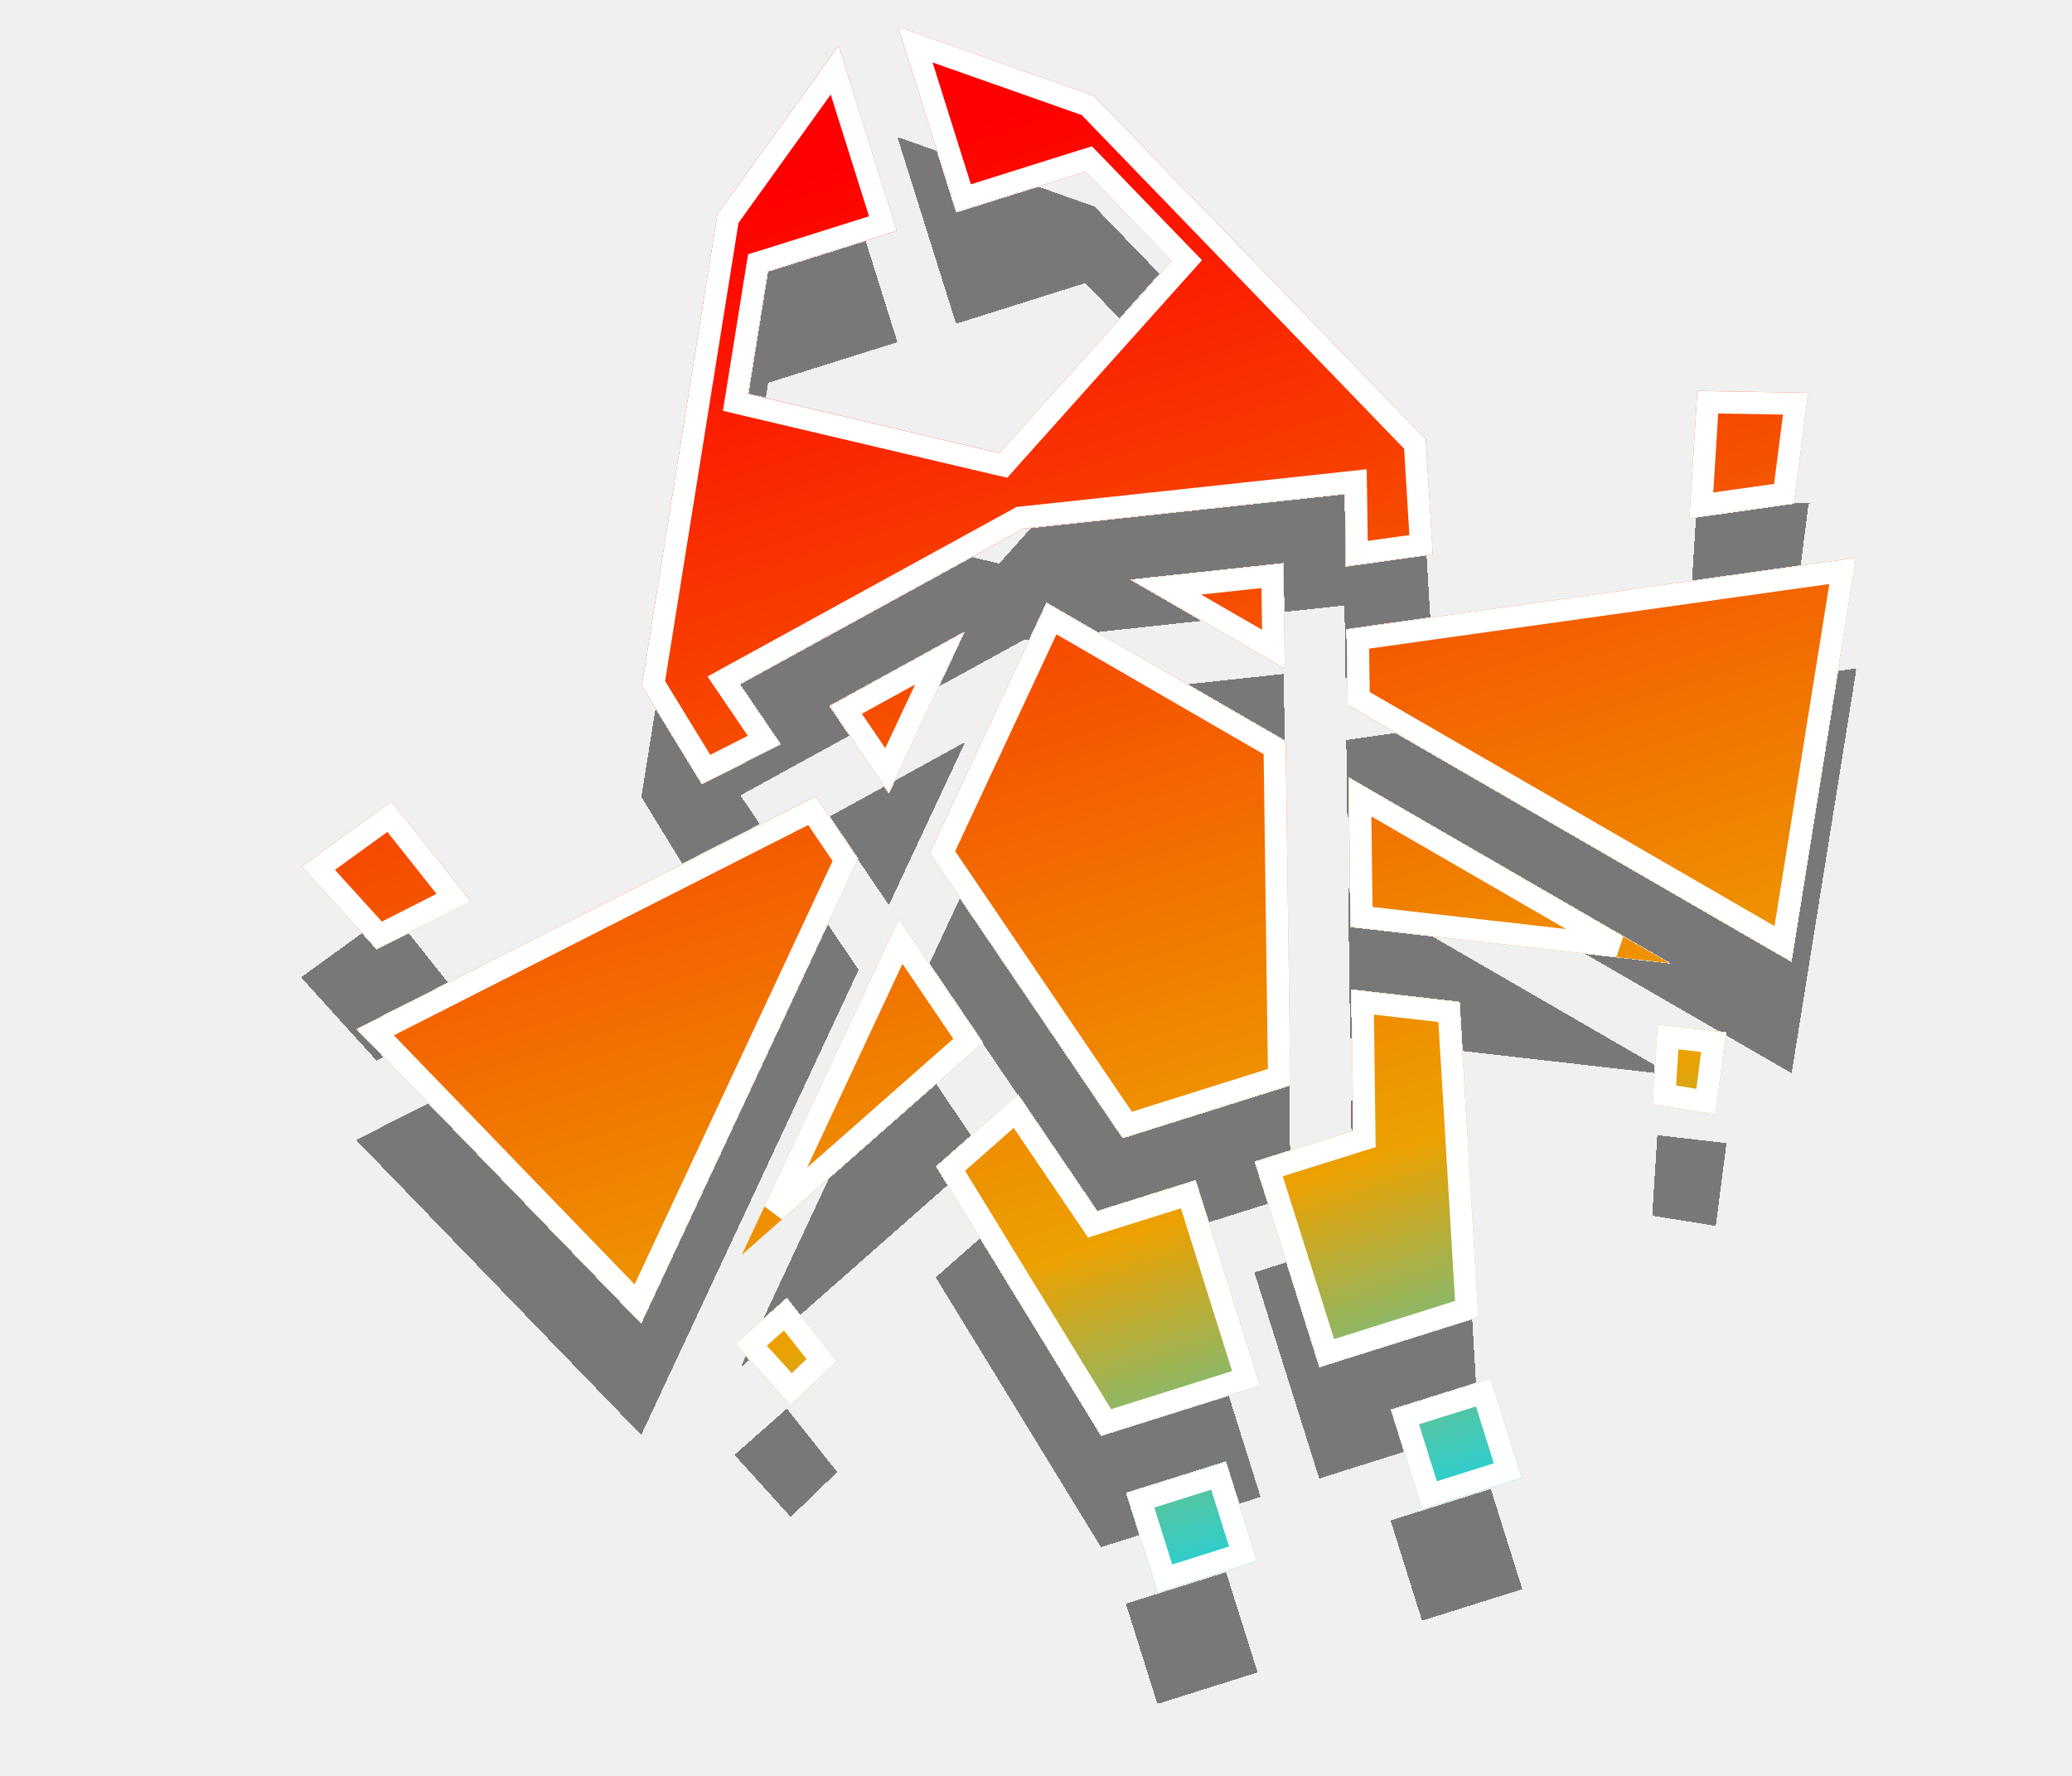
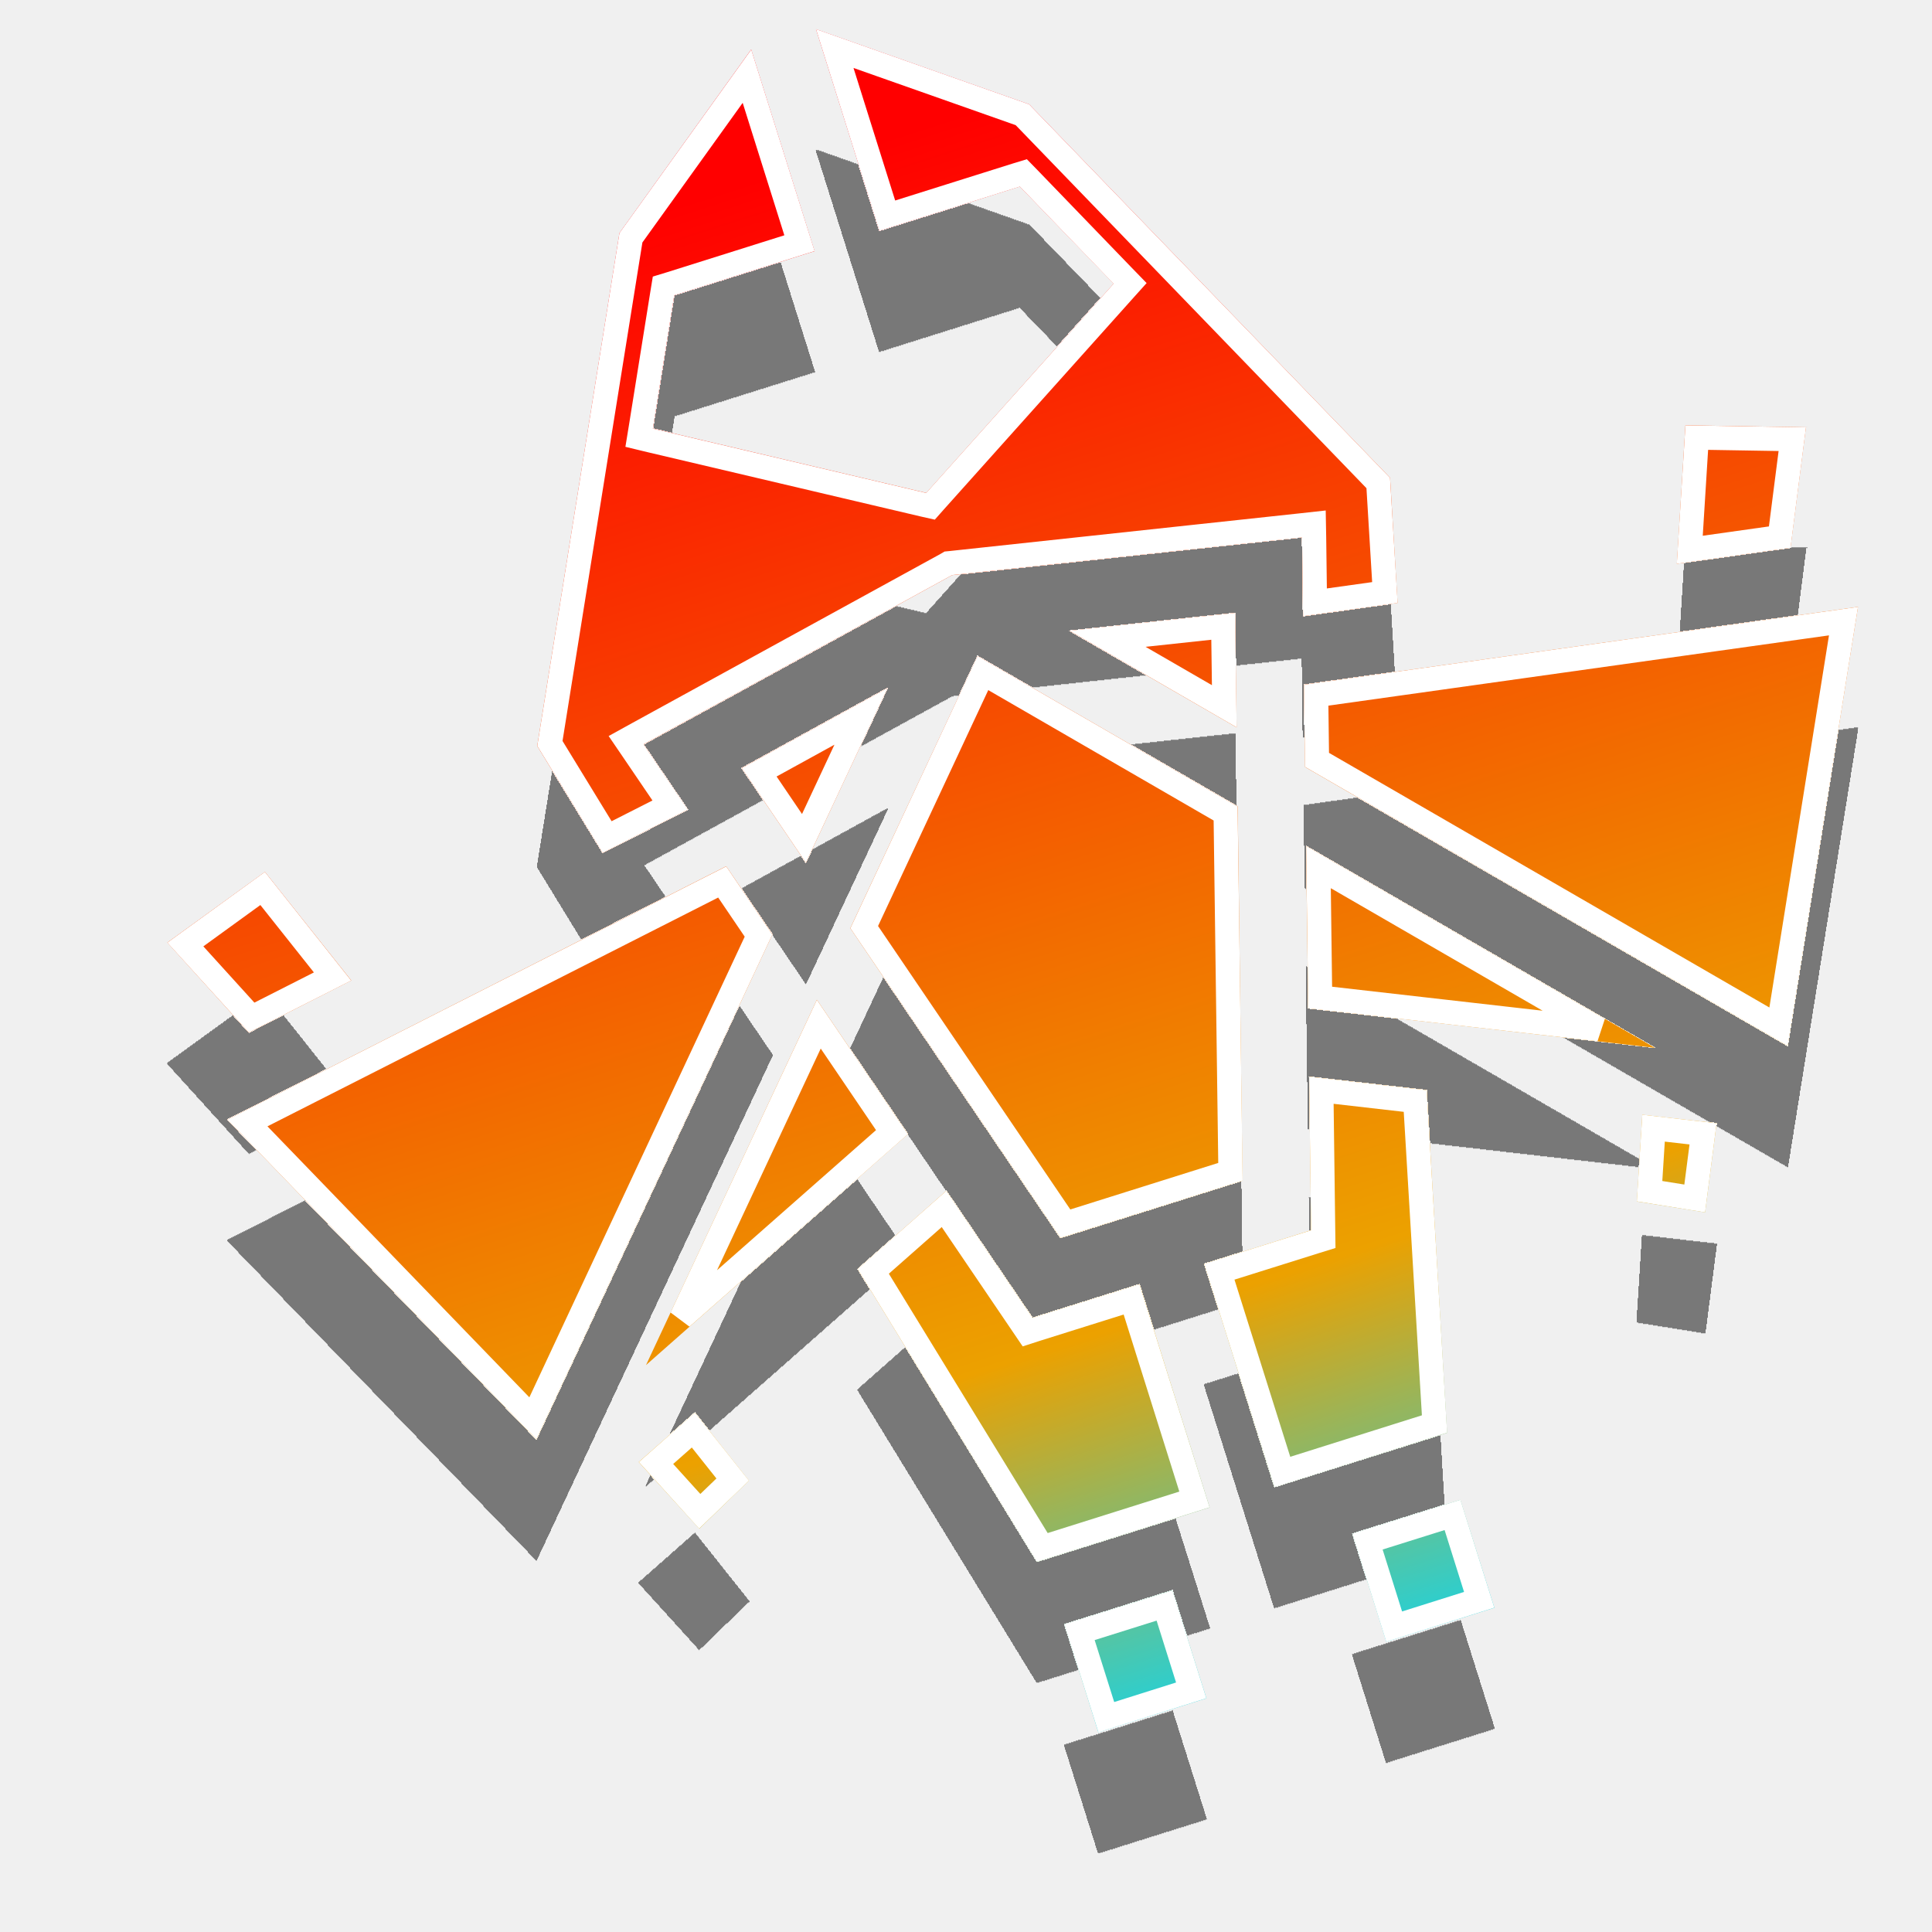
- <svg xmlns="http://www.w3.org/2000/svg" width="35" height="30" viewBox="0 0 15 16" fill="none">
+ <svg xmlns="http://www.w3.org/2000/svg" width="30" height="30" viewBox="0 0 15 16" fill="none">
  <g filter="url(#filter0_d_110_3)">
    <path d="M6.258 0.242L8.023 0.864L11.012 3.957L11.074 4.993L10.291 5.103L10.287 4.76L10.283 4.45L7.385 4.763L4.83 6.165L5.196 6.705L4.491 7.063L3.949 6.178L4.63 1.93L5.721 0.41L6.246 2.08L5.084 2.445L4.907 3.549L7.171 4.082L8.723 2.349L7.946 1.545L6.783 1.911L6.258 0.242ZM13.458 3.522L14.456 3.539L14.328 4.536L13.387 4.669L13.458 3.522ZM1.694 7.221L2.409 8.12L1.561 8.551L0.886 7.806L1.694 7.221ZM7.596 5.433L9.75 6.679L9.79 9.777L8.282 10.252L6.542 7.687L7.596 5.433ZM8.357 5.224L9.728 5.076L9.741 6.024L8.357 5.224ZM6.851 5.697L6.174 7.145L5.642 6.361L6.851 5.697ZM10.299 5.67L14.887 5.026L14.304 8.662L10.308 6.352L10.299 5.67ZM5.514 7.174L5.897 7.738L3.942 11.92L1.383 9.272L5.514 7.174ZM10.316 7.006L13.207 8.678L10.334 8.35L10.316 7.006ZM6.265 8.28L7.019 9.392L4.85 11.305L6.265 8.28ZM10.342 8.917L11.315 9.028L11.484 11.866L10.054 12.315L9.473 10.467L10.358 10.188L10.342 8.917ZM7.337 9.862L8.051 10.914L8.937 10.636L9.518 12.484L8.088 12.934L6.603 10.51L7.337 9.862ZM13.101 9.232L13.716 9.302L13.621 10.04L13.056 9.95L13.101 9.232ZM5.255 11.699L5.702 12.262L5.291 12.66L4.79 12.108L5.255 11.699ZM11.594 12.421L11.876 13.315L10.981 13.596L10.7 12.702L11.594 12.421ZM9.209 13.17L9.491 14.065L8.596 14.346L8.315 13.452L9.209 13.17Z" fill="url(#paint0_linear_110_3)" />
    <path d="M10.969 4.907L10.39 4.988L10.387 4.758L10.383 4.449L10.381 4.339L10.272 4.351L7.374 4.663L7.354 4.665L7.337 4.675L4.781 6.077L4.685 6.13L4.747 6.221L5.05 6.667L4.528 6.932L4.054 6.157L4.725 1.969L5.686 0.631L6.121 2.014L5.054 2.35L4.995 2.368L4.985 2.429L4.808 3.533L4.793 3.625L4.884 3.647L7.148 4.18L7.206 4.193L7.245 4.149L8.797 2.416L8.859 2.347L8.794 2.28L8.018 1.476L7.975 1.432L7.916 1.45L6.848 1.786L6.413 0.402L7.967 0.95L10.914 4L10.969 4.907ZM11.38 11.793L10.12 12.19L9.598 10.532L10.388 10.284L10.459 10.262L10.458 10.187L10.443 9.029L11.22 9.118L11.38 11.793ZM7.318 10.012L7.968 10.97L8.01 11.032L8.081 11.009L8.871 10.761L9.392 12.418L8.132 12.815L6.732 10.529L7.318 10.012ZM13.494 4.553L13.552 3.624L14.343 3.637L14.239 4.448L13.494 4.553ZM1.035 7.822L1.675 7.358L2.254 8.087L1.584 8.427L1.035 7.822ZM7.64 5.574L9.65 6.737L9.69 9.704L8.323 10.134L6.657 7.678L7.64 5.574ZM8.672 5.29L9.63 5.187L9.639 5.849L8.672 5.29ZM5.787 6.396L6.631 5.932L6.158 6.943L5.787 6.396ZM10.4 5.757L14.767 5.144L14.229 8.503L10.407 6.293L10.4 5.757ZM1.549 9.3L5.481 7.304L5.782 7.748L3.913 11.746L1.549 9.3ZM10.433 8.261L10.419 7.181L12.741 8.524L10.433 8.261ZM5.144 10.912L6.281 8.482L6.887 9.376L5.144 10.912ZM13.161 9.865L13.194 9.343L13.604 9.39L13.535 9.925L13.161 9.865ZM5.568 12.253L5.295 12.516L4.933 12.116L5.242 11.843L5.568 12.253ZM11.529 12.546L11.75 13.249L11.046 13.471L10.825 12.767L11.529 12.546ZM9.144 13.296L9.365 13.999L8.662 14.221L8.44 13.517L9.144 13.296Z" stroke="white" stroke-width="0.2" />
  </g>
  <defs>
    <filter id="filter0_d_110_3" x="0.885" y="0.242" width="14.002" height="15.104" filterUnits="userSpaceOnUse" color-interpolation-filters="sRGB">
      <feFlood flood-opacity="0" result="BackgroundImageFix" />
      <feColorMatrix in="SourceAlpha" type="matrix" values="0 0 0 0 0 0 0 0 0 0 0 0 0 0 0 0 0 0 127 0" result="hardAlpha" />
      <feOffset dy="1" />
      <feComposite in2="hardAlpha" operator="out" />
      <feColorMatrix type="matrix" values="0 0 0 0 0 0 0 0 0 0 0 0 0 0 0 0 0 0 0.5 0" />
      <feBlend mode="normal" in2="BackgroundImageFix" result="effect1_dropShadow_110_3" />
      <feBlend mode="normal" in="SourceGraphic" in2="effect1_dropShadow_110_3" result="shape" />
    </filter>
    <linearGradient id="paint0_linear_110_3" x1="5.5" y1="0.5" x2="10" y2="14.5" gradientUnits="userSpaceOnUse">
      <stop offset="0.07" stop-color="#FF0000" />
      <stop offset="0.747" stop-color="#ECA100" />
      <stop offset="1" stop-color="#00D9FF" />
    </linearGradient>
  </defs>
</svg>
